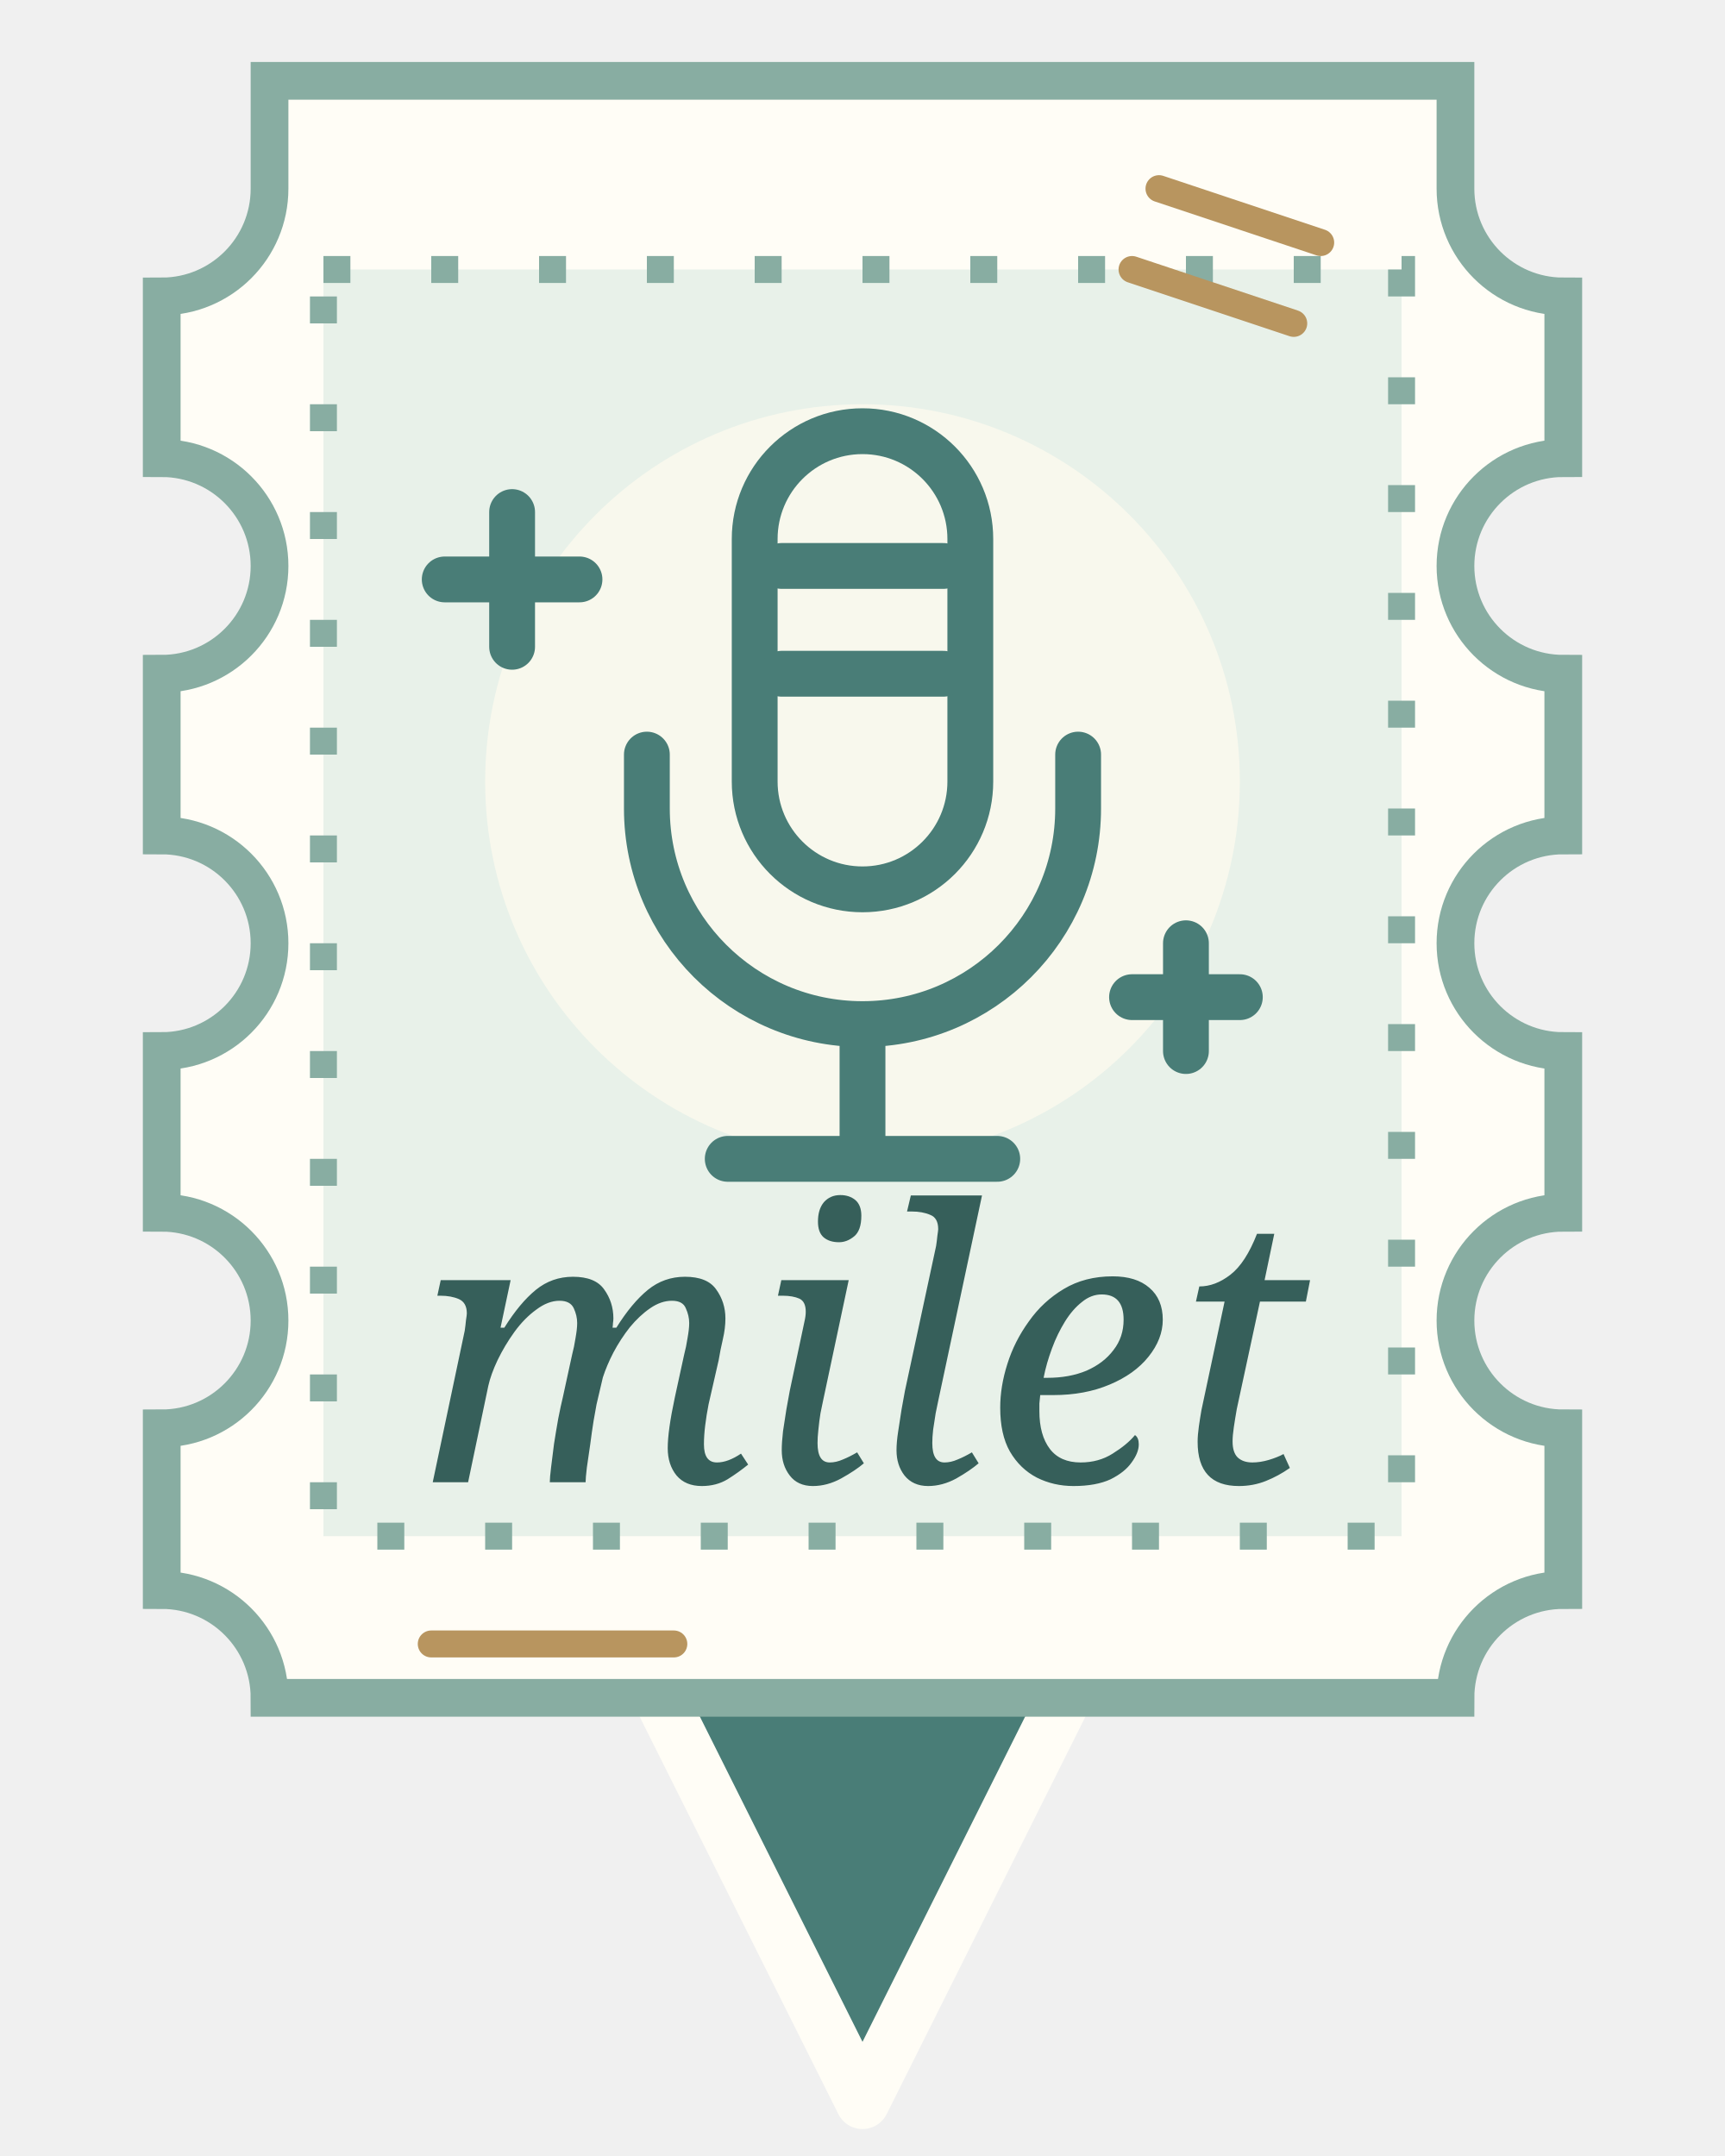
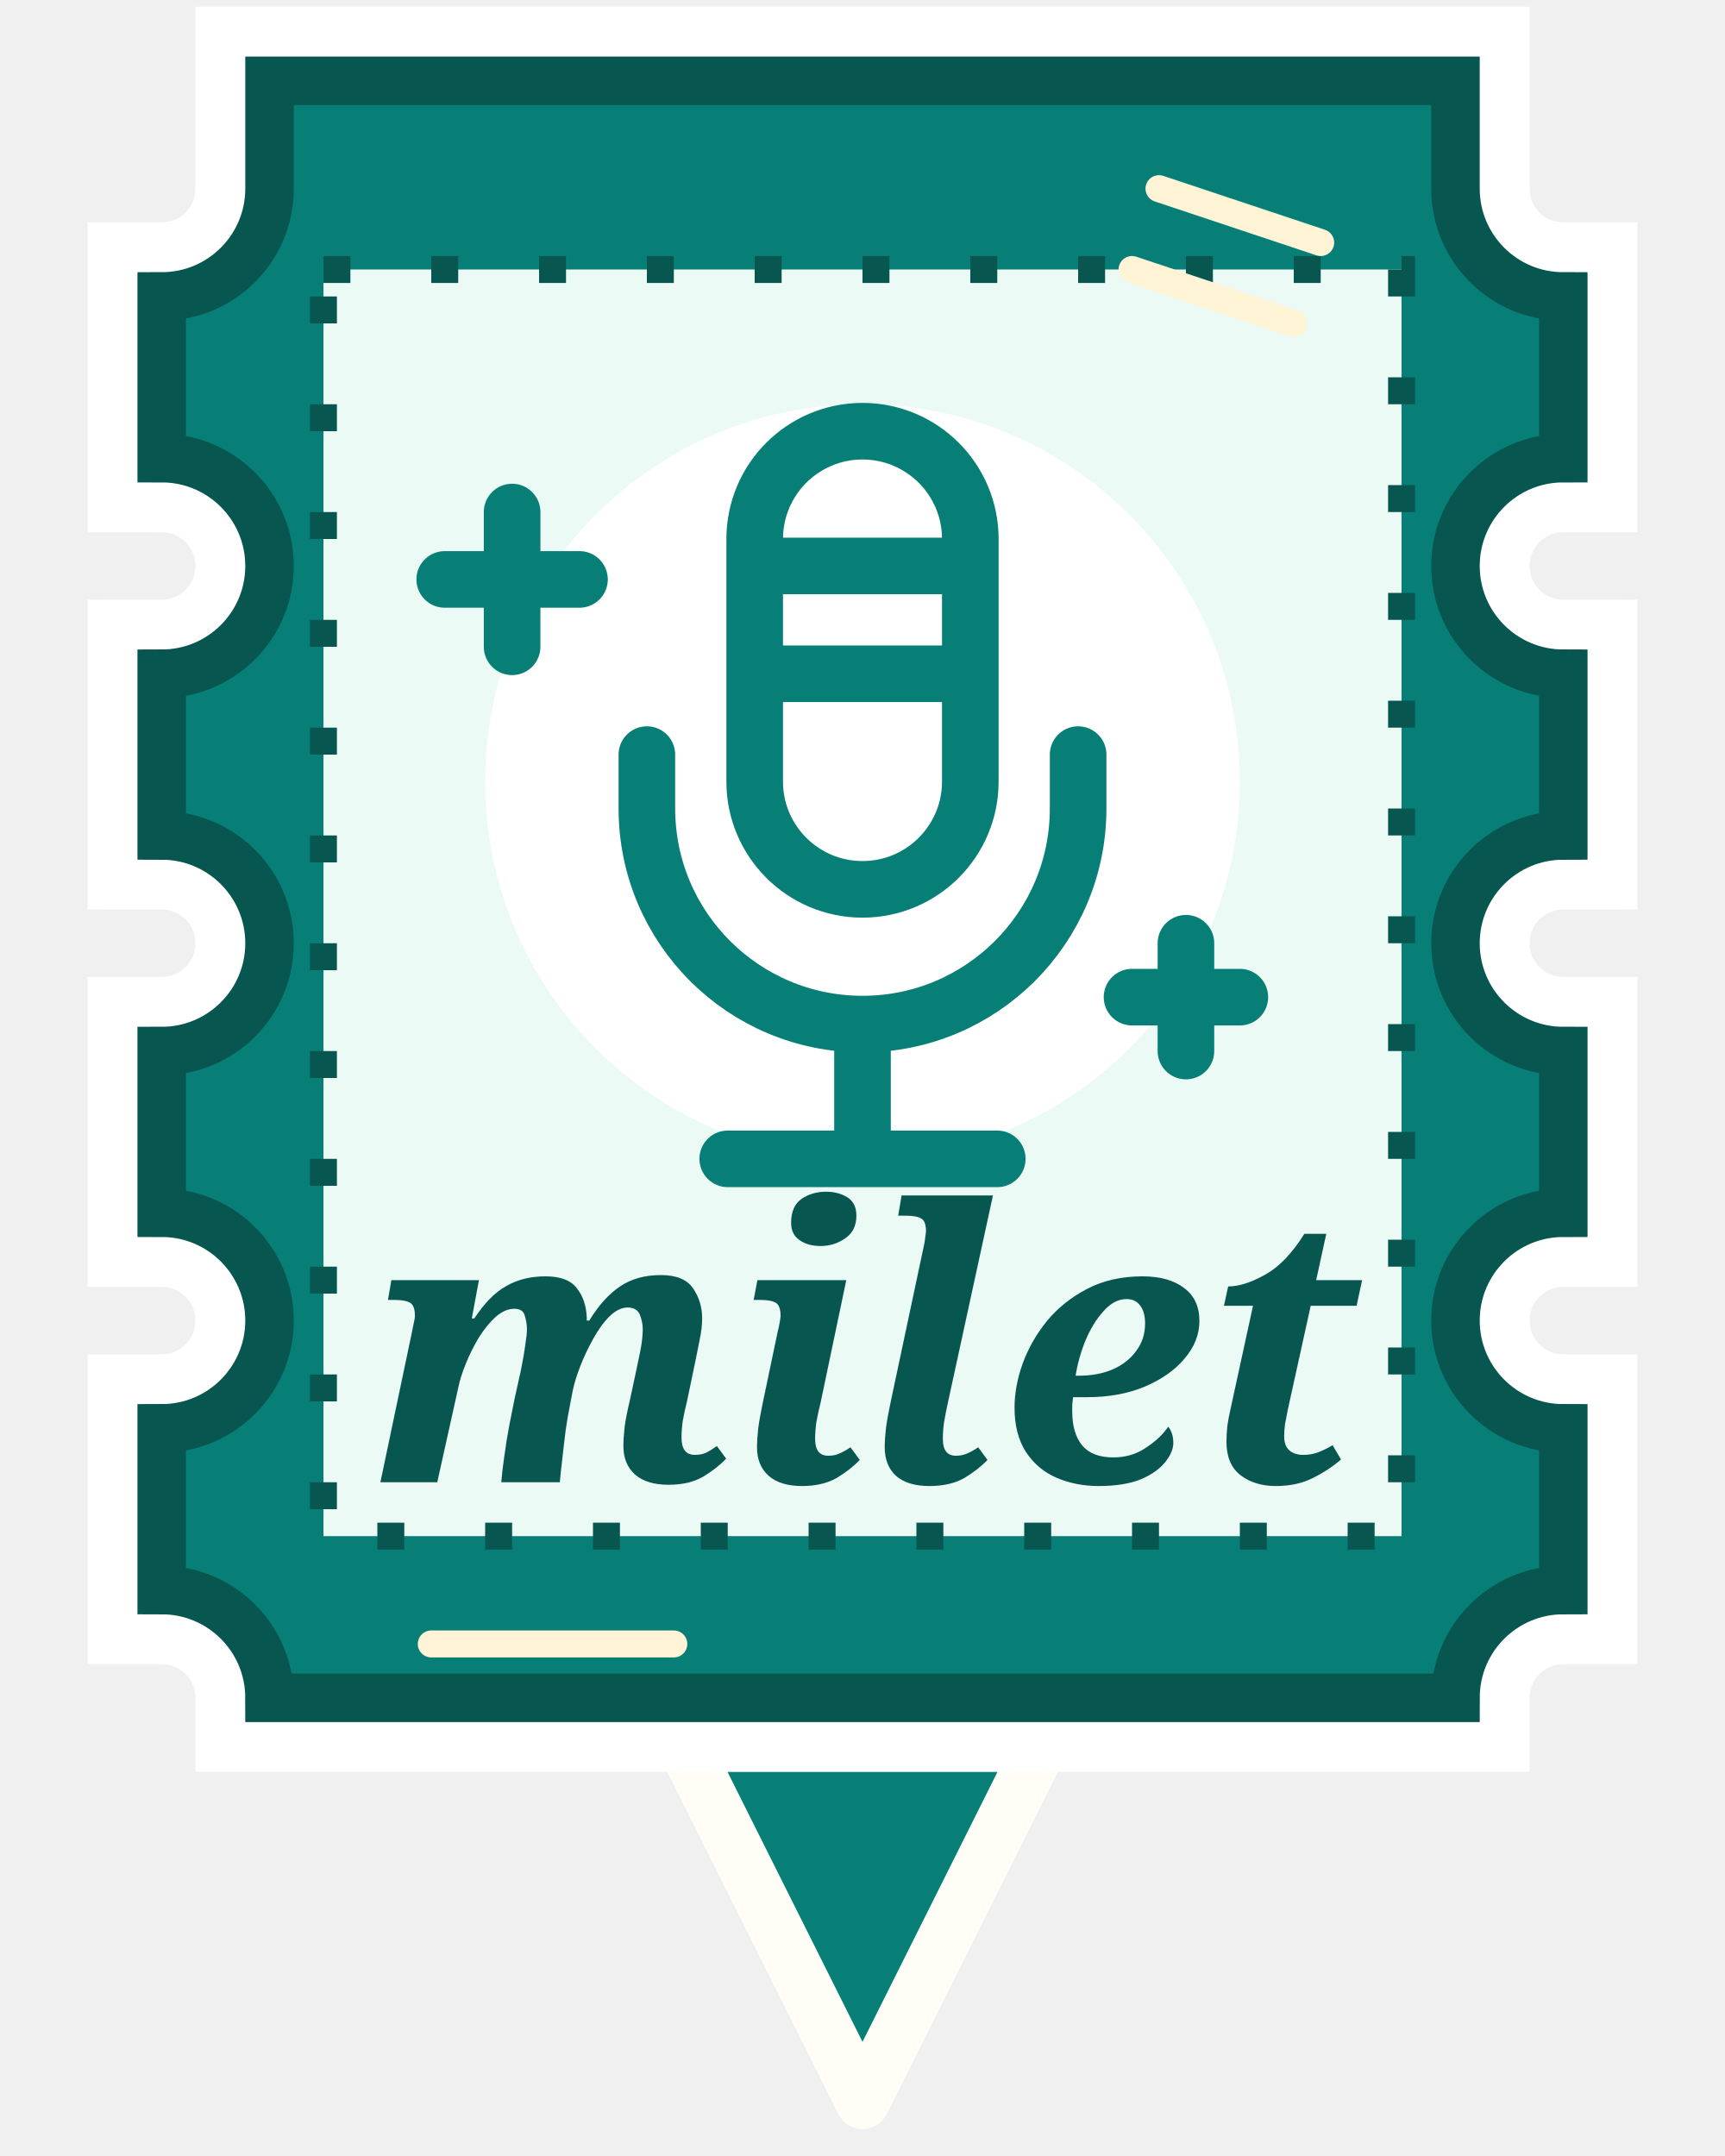
<svg xmlns="http://www.w3.org/2000/svg" width="64" height="80" viewBox="0 0 64 80" fill="none">
-   <path d="M23 60h18L32 78Z" fill="#497D77" stroke="#fffdf6" stroke-width="2" stroke-linejoin="round" />
-   <path d="M10 3h44v4a4 4 0 0 0 4 4v6a4 4 0 0 0 0 8v6a4 4 0 0 0 0 8v6a4 4 0 0 0 0 8v6a4 4 0 0 0-4 4H10a4 4 0 0 0-4-4v-6a4 4 0 0 0 0-8v-6a4 4 0 0 0 0-8v-6a4 4 0 0 0 0-8v-6a4 4 0 0 0 4-4Z" fill="#FFFDF6" stroke="#88ADA2" stroke-width="1.4" />
-   <path d="M12 10h40v47H12z" fill="#E8F1E9" stroke="#88ADA2" stroke-dasharray="1 3" />
-   <circle cx="32" cy="29" r="14" fill="#F8F8ED" />
-   <g stroke="#497D77" stroke-width="1.7" stroke-linecap="round" stroke-linejoin="round">
+   <path d="M23 60h18L32 78Z" fill="#087F76" stroke="#fffdf6" stroke-width="2" stroke-linejoin="round" />
+   <path d="M10 3h44v4a4 4 0 0 0 4 4v6a4 4 0 0 0 0 8v6a4 4 0 0 0 0 8v6a4 4 0 0 0 0 8v6a4 4 0 0 0-4 4H10a4 4 0 0 0-4-4v-6a4 4 0 0 0 0-8v-6a4 4 0 0 0 0-8v-6a4 4 0 0 0 0-8v-6a4 4 0 0 0 4-4Z" fill="none" stroke="#FFFFFF" stroke-width="5.5" />
+   <path d="M10 3h44v4a4 4 0 0 0 4 4v6a4 4 0 0 0 0 8v6a4 4 0 0 0 0 8v6a4 4 0 0 0 0 8v6a4 4 0 0 0-4 4H10a4 4 0 0 0-4-4v-6a4 4 0 0 0 0-8v-6a4 4 0 0 0 0-8v-6a4 4 0 0 0 0-8v-6a4 4 0 0 0 4-4Z" fill="#087F76" stroke="#075650" stroke-width="1.8" />
+   <path d="M12 10h40v47H12z" fill="#ECFAF5" stroke="#075650" stroke-dasharray="1 3" />
+   <circle cx="32" cy="29" r="14" fill="#FFFFFF" />
+   <g stroke="#087F76" stroke-width="2.1" stroke-linecap="round" stroke-linejoin="round">
    <rect x="28" y="16" width="8" height="17" rx="4" />
    <path d="M24 28v2a8 8 0 0 0 16 0v-2M32 38v5m-5 0h10M29 21h6m-6 4h6M19 19v5m-2.5-2.5h5M44 35v4m-2-2h4" />
  </g>
-   <text x="32" y="55" fill="#365F5A" font-family="Georgia,serif" font-size="14" font-style="italic" text-anchor="middle">milet</text>
-   <path d="m43 7 6 2m-7 1 6 2M16 61h9" stroke="#B8955F" stroke-linecap="round" />
+   <text x="32" y="55" fill="#075650" font-family="Georgia,serif" font-size="14" font-weight="600" font-style="italic" text-anchor="middle">milet</text>
+   <path d="m43 7 6 2m-7 1 6 2M16 61h9" stroke="#FFF4D6" stroke-linecap="round" />
</svg>
